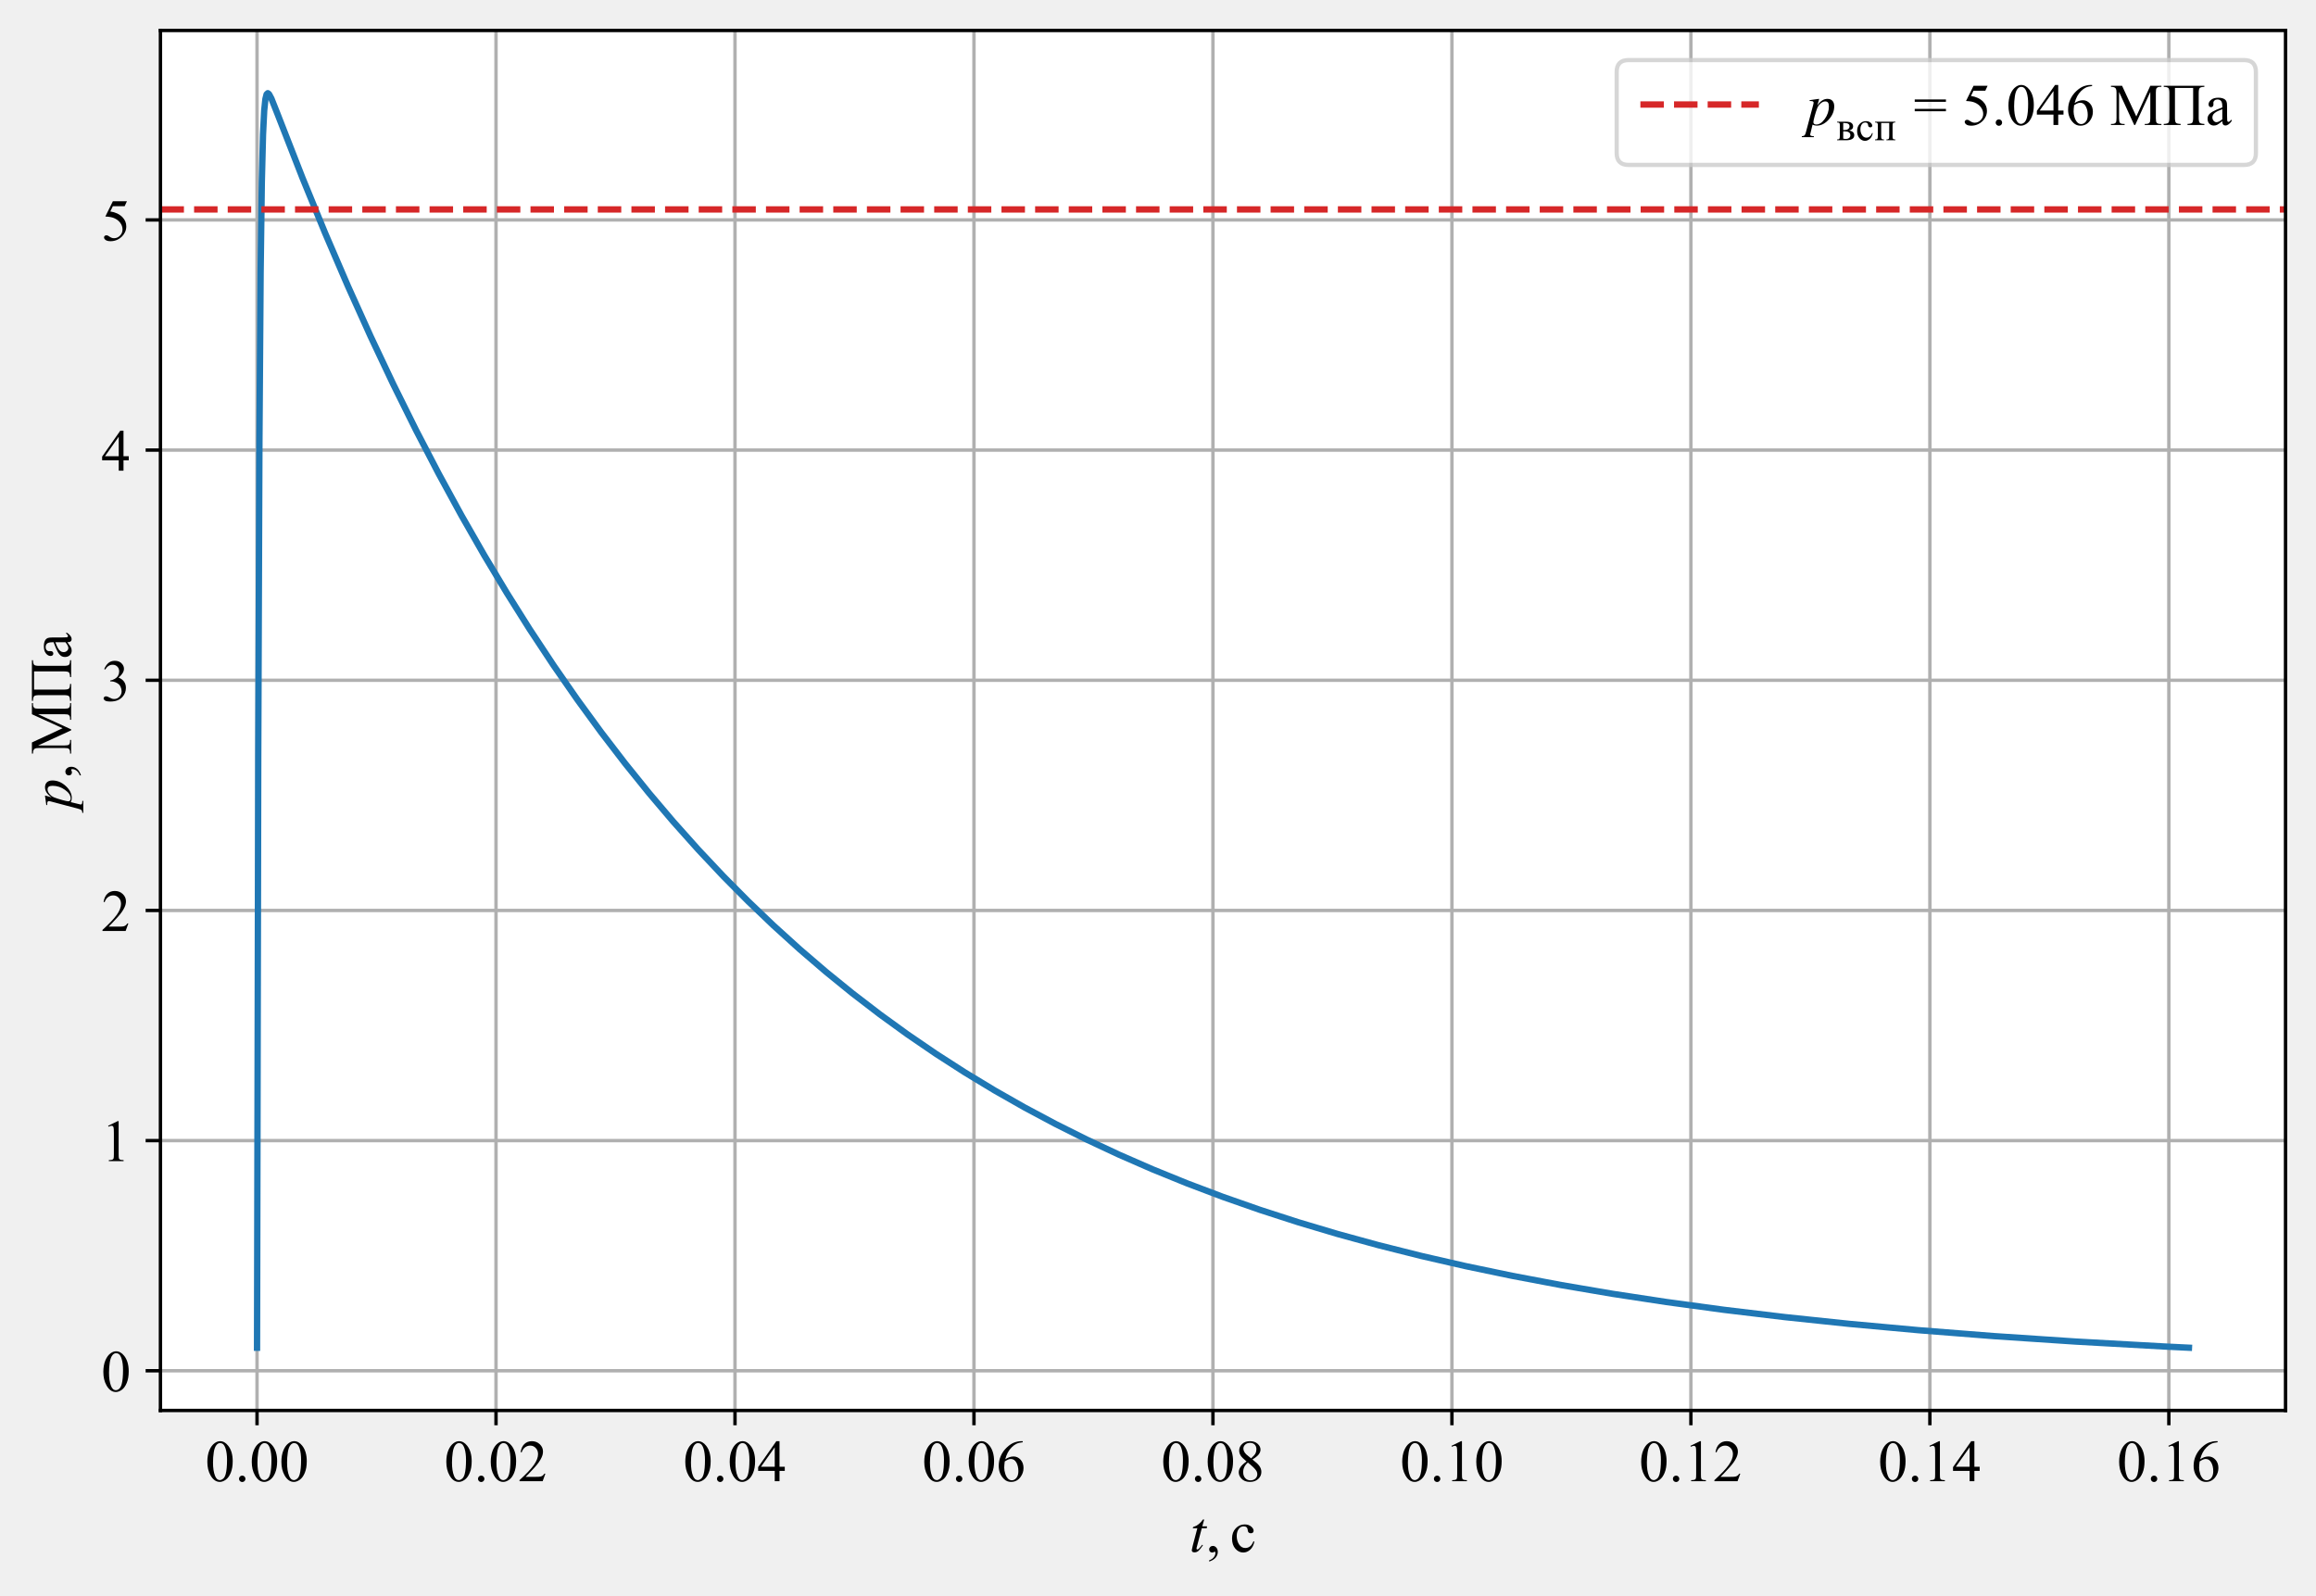
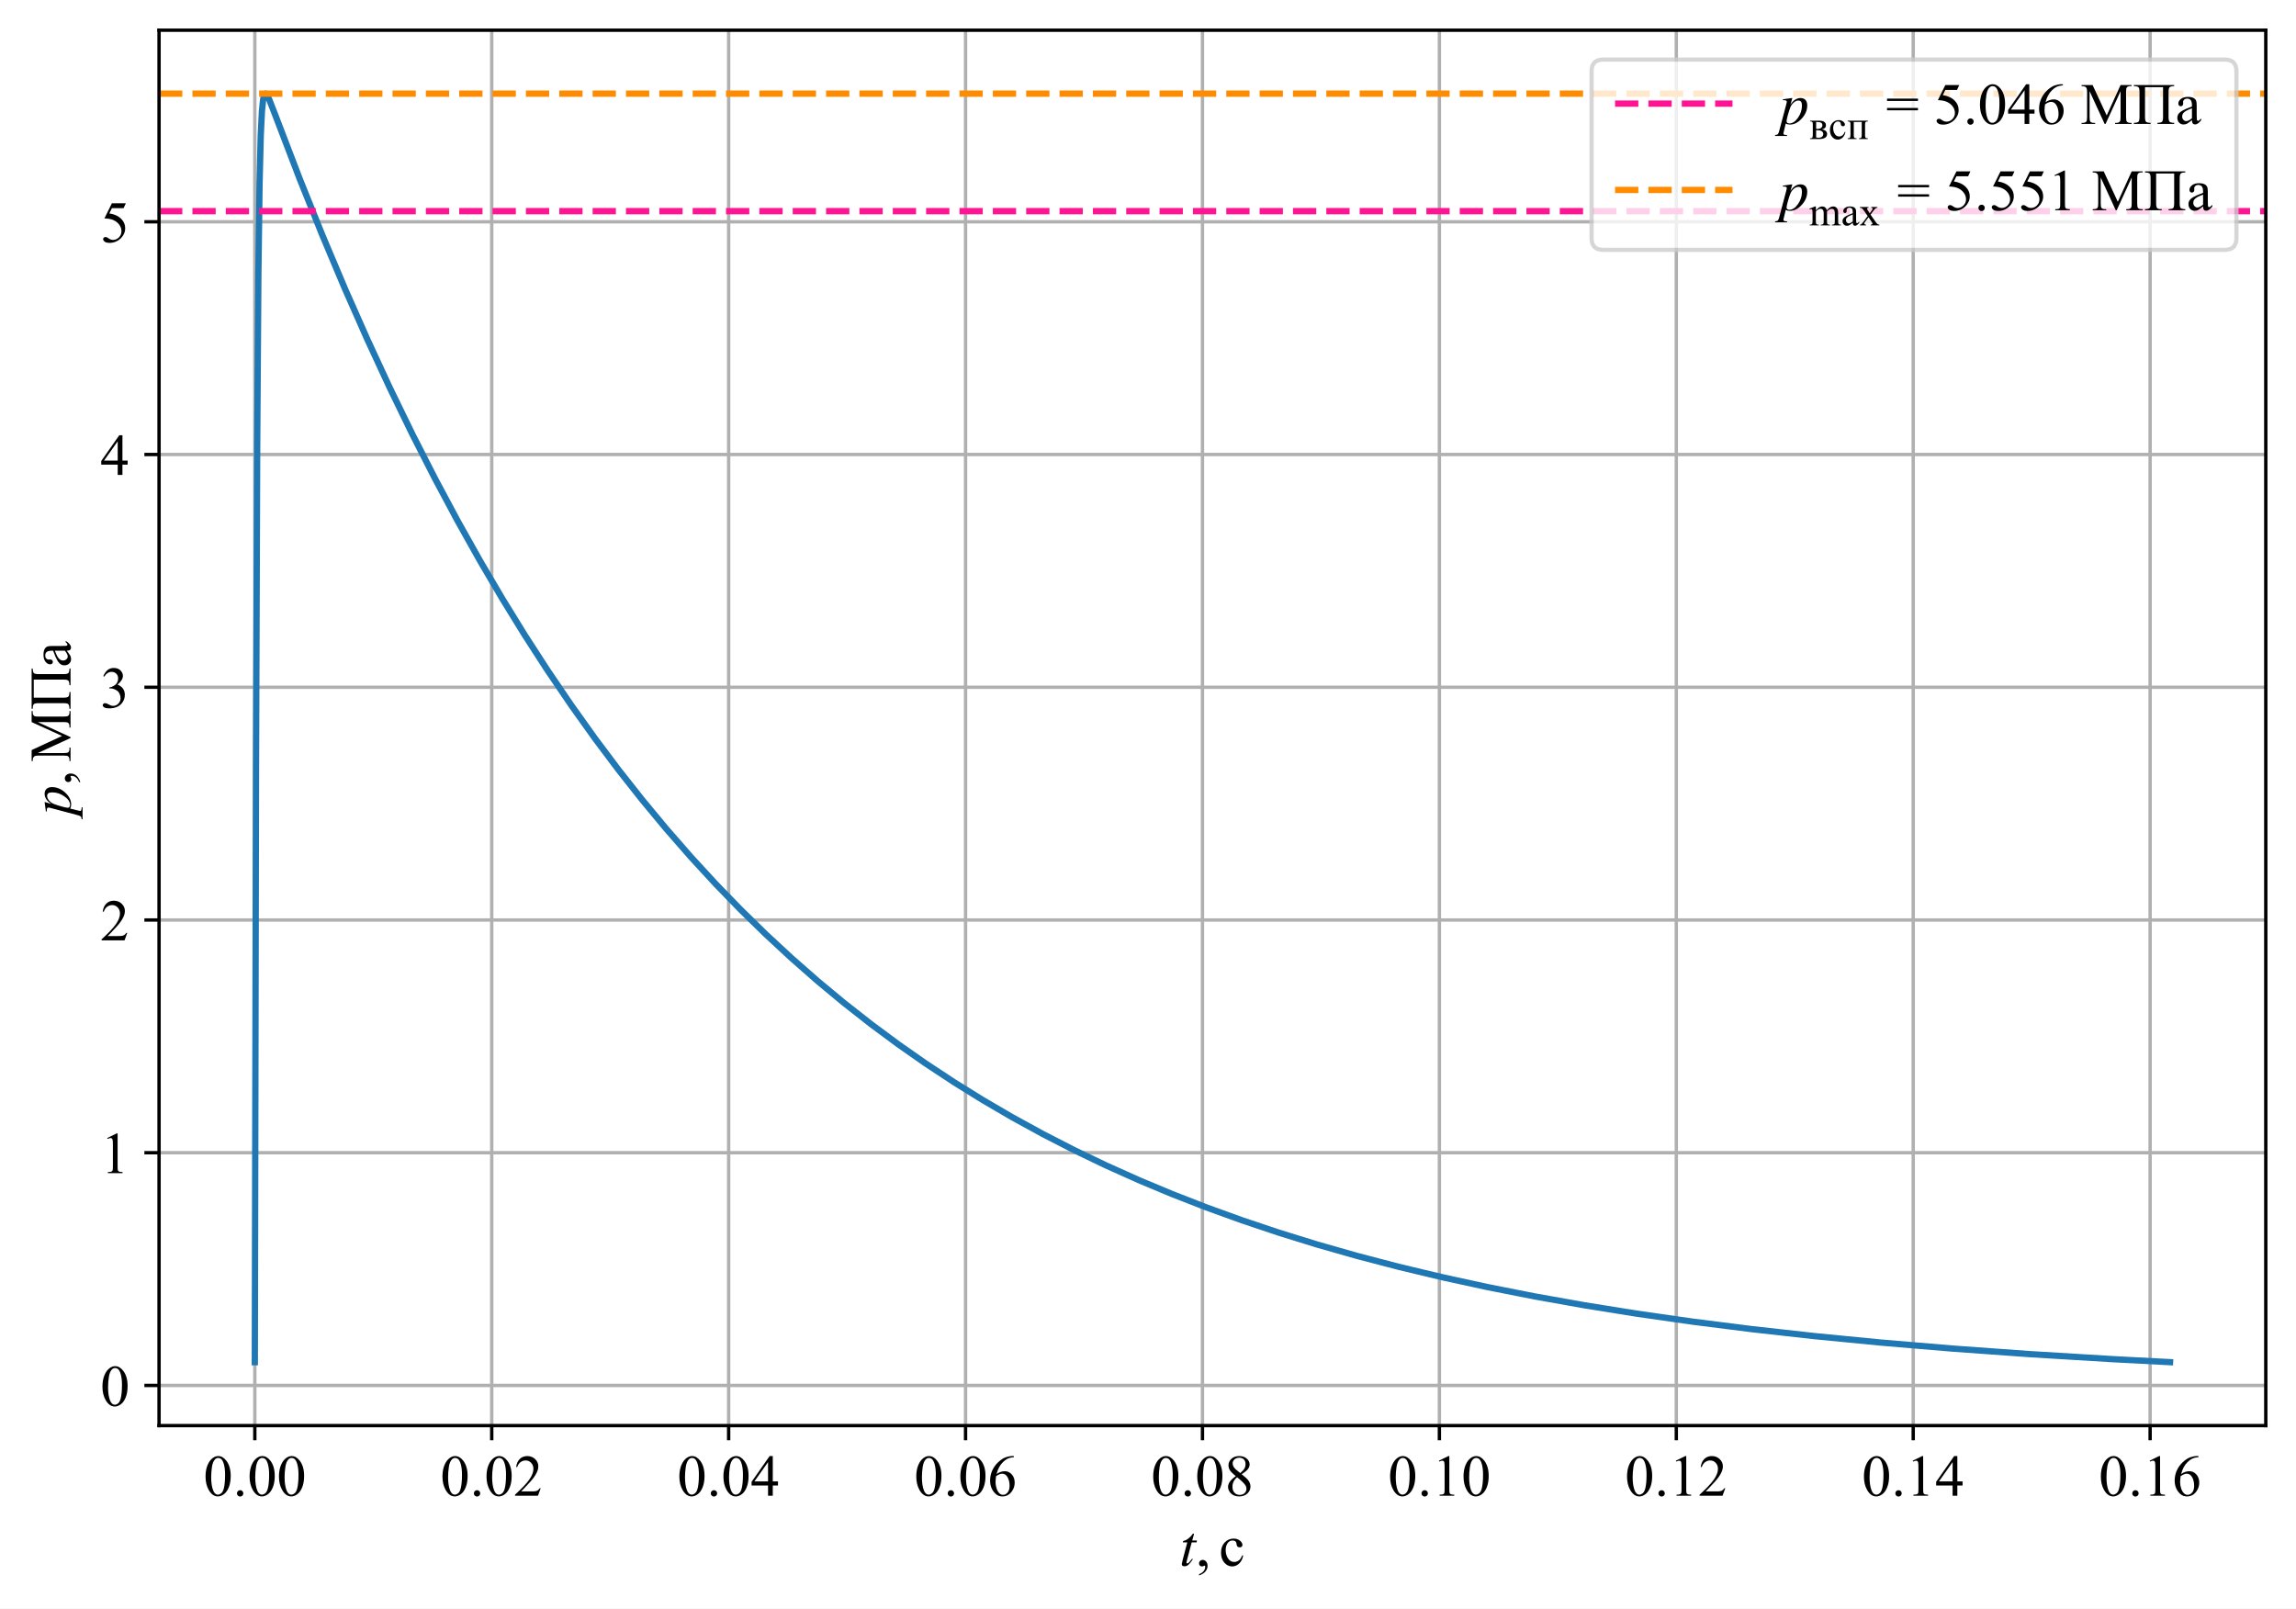
- <svg xmlns="http://www.w3.org/2000/svg" xmlns:xlink="http://www.w3.org/1999/xlink" width="547.316pt" height="376.992pt" viewBox="0 0 547.316 376.992" version="1.1">
+ <svg xmlns="http://www.w3.org/2000/svg" xmlns:xlink="http://www.w3.org/1999/xlink" width="547.316pt" height="383.472pt" viewBox="0 0 547.316 383.472" version="1.1">
  <defs>
    <style type="text/css">*{stroke-linejoin: round; stroke-linecap: butt}</style>
  </defs>
  <g id="figure_1">
    <g id="patch_1">
-       <path d="M 0 376.992  L 547.316 376.992  L 547.316 0  L 0 0  L 0 376.992  z " style="fill: none" />
+       <path d="M 0 383.472  L 547.316 383.472  L 547.316 0  L 0 0  z " style="fill: #ffffff" />
    </g>
    <g id="axes_1">
      <g id="patch_2">
-         <path d="M 37.916 333.36  L 540.116 333.36  L 540.116 7.2  L 37.916 7.2  z " style="fill: #ffffff" />
+         <path d="M 37.916 339.84  L 540.116 339.84  L 540.116 7.2  L 37.916 7.2  z " style="fill: #ffffff" />
      </g>
      <g id="matplotlib.axis_1">
        <g id="xtick_1">
          <g id="line2d_1">
-             <path d="M 60.743 333.36  L 60.743 7.2  " clip-path="url(#p60be73c084)" style="fill: none; stroke: #b0b0b0; stroke-width: 0.8; stroke-linecap: square" />
+             <path d="M 60.743 339.84  L 60.743 7.2  " clip-path="url(#p78698466e8)" style="fill: none; stroke: #b0b0b0; stroke-width: 0.8; stroke-linecap: square" />
          </g>
          <g id="line2d_2">
            <defs>
-               <path id="m0ed72c8ccd" d="M 0 0  L 0 3.5  " style="stroke: #000000; stroke-width: 0.8" />
-             </defs>
-             <g>
-               <use xlink:href="#m0ed72c8ccd" x="60.743" y="333.36" style="stroke: #000000; stroke-width: 0.8" />
+               <path id="m89fc73e737" d="M 0 0  L 0 3.5  " style="stroke: #000000; stroke-width: 0.8" />
+             </defs>
+             <g>
+               <use xlink:href="#m89fc73e737" x="60.743" y="339.84" style="stroke: #000000; stroke-width: 0.8" />
            </g>
          </g>
          <g id="text_1">
-             <g transform="translate(48.49321 350.0813)scale(0.14 -0.14)">
+             <g transform="translate(48.49321 356.5612) scale(0.14 -0.14)">
              <defs>
                <path id="TimesNewRomanPSMT-30" d="M 231 2094  Q 231 2819 450 3342  Q 669 3866 1031 4122  Q 1313 4325 1613 4325  Q 2100 4325 2488 3828  Q 2972 3213 2972 2159  Q 2972 1422 2759 906  Q 2547 391 2217 158  Q 1888 -75 1581 -75  Q 975 -75 572 641  Q 231 1244 231 2094  z M 844 2016  Q 844 1141 1059 588  Q 1238 122 1591 122  Q 1759 122 1940 273  Q 2122 425 2216 781  Q 2359 1319 2359 2297  Q 2359 3022 2209 3506  Q 2097 3866 1919 4016  Q 1791 4119 1609 4119  Q 1397 4119 1231 3928  Q 1006 3669 925 3112  Q 844 2556 844 2016  z " transform="scale(0.015625)" />
                <path id="TimesNewRomanPSMT-2e" d="M 800 606  Q 947 606 1047 504  Q 1147 403 1147 259  Q 1147 116 1045 14  Q 944 -88 800 -88  Q 656 -88 554 14  Q 453 116 453 259  Q 453 406 554 506  Q 656 606 800 606  z " transform="scale(0.015625)" />
              </defs>
              <use xlink:href="#TimesNewRomanPSMT-30" />
              <use xlink:href="#TimesNewRomanPSMT-2e" x="50" />
              <use xlink:href="#TimesNewRomanPSMT-30" x="75" />
              <use xlink:href="#TimesNewRomanPSMT-30" x="125" />
            </g>
          </g>
        </g>
        <g id="xtick_2">
          <g id="line2d_3">
-             <path d="M 117.218 333.36  L 117.218 7.2  " clip-path="url(#p60be73c084)" style="fill: none; stroke: #b0b0b0; stroke-width: 0.8; stroke-linecap: square" />
+             <path d="M 117.218 339.84  L 117.218 7.2  " clip-path="url(#p78698466e8)" style="fill: none; stroke: #b0b0b0; stroke-width: 0.8; stroke-linecap: square" />
          </g>
          <g id="line2d_4">
            <g>
-               <use xlink:href="#m0ed72c8ccd" x="117.218" y="333.36" style="stroke: #000000; stroke-width: 0.8" />
+               <use xlink:href="#m89fc73e737" x="117.218" y="339.84" style="stroke: #000000; stroke-width: 0.8" />
            </g>
          </g>
          <g id="text_2">
-             <g transform="translate(104.9681 350.0813)scale(0.14 -0.14)">
+             <g transform="translate(104.9681 356.5612) scale(0.14 -0.14)">
              <defs>
                <path id="TimesNewRomanPSMT-32" d="M 2934 816  L 2638 0  L 138 0  L 138 116  Q 1241 1122 1691 1759  Q 2141 2397 2141 2925  Q 2141 3328 1894 3587  Q 1647 3847 1303 3847  Q 991 3847 742 3664  Q 494 3481 375 3128  L 259 3128  Q 338 3706 661 4015  Q 984 4325 1469 4325  Q 1984 4325 2329 3994  Q 2675 3663 2675 3213  Q 2675 2891 2525 2569  Q 2294 2063 1775 1497  Q 997 647 803 472  L 1909 472  Q 2247 472 2383 497  Q 2519 522 2628 598  Q 2738 675 2819 816  L 2934 816  z " transform="scale(0.015625)" />
              </defs>
              <use xlink:href="#TimesNewRomanPSMT-30" />
              <use xlink:href="#TimesNewRomanPSMT-2e" x="50" />
              <use xlink:href="#TimesNewRomanPSMT-30" x="75" />
              <use xlink:href="#TimesNewRomanPSMT-32" x="125" />
            </g>
          </g>
        </g>
        <g id="xtick_3">
          <g id="line2d_5">
-             <path d="M 173.693 333.36  L 173.693 7.2  " clip-path="url(#p60be73c084)" style="fill: none; stroke: #b0b0b0; stroke-width: 0.8; stroke-linecap: square" />
+             <path d="M 173.693 339.84  L 173.693 7.2  " clip-path="url(#p78698466e8)" style="fill: none; stroke: #b0b0b0; stroke-width: 0.8; stroke-linecap: square" />
          </g>
          <g id="line2d_6">
            <g>
-               <use xlink:href="#m0ed72c8ccd" x="173.693" y="333.36" style="stroke: #000000; stroke-width: 0.8" />
+               <use xlink:href="#m89fc73e737" x="173.693" y="339.84" style="stroke: #000000; stroke-width: 0.8" />
            </g>
          </g>
          <g id="text_3">
-             <g transform="translate(161.443 350.0813)scale(0.14 -0.14)">
+             <g transform="translate(161.443 356.5612) scale(0.14 -0.14)">
              <defs>
                <path id="TimesNewRomanPSMT-34" d="M 2978 1563  L 2978 1119  L 2409 1119  L 2409 0  L 1894 0  L 1894 1119  L 100 1119  L 100 1519  L 2066 4325  L 2409 4325  L 2409 1563  L 2978 1563  z M 1894 1563  L 1894 3666  L 406 1563  L 1894 1563  z " transform="scale(0.015625)" />
              </defs>
              <use xlink:href="#TimesNewRomanPSMT-30" />
              <use xlink:href="#TimesNewRomanPSMT-2e" x="50" />
              <use xlink:href="#TimesNewRomanPSMT-30" x="75" />
              <use xlink:href="#TimesNewRomanPSMT-34" x="125" />
            </g>
          </g>
        </g>
        <g id="xtick_4">
          <g id="line2d_7">
-             <path d="M 230.168 333.36  L 230.168 7.2  " clip-path="url(#p60be73c084)" style="fill: none; stroke: #b0b0b0; stroke-width: 0.8; stroke-linecap: square" />
+             <path d="M 230.168 339.84  L 230.168 7.2  " clip-path="url(#p78698466e8)" style="fill: none; stroke: #b0b0b0; stroke-width: 0.8; stroke-linecap: square" />
          </g>
          <g id="line2d_8">
            <g>
-               <use xlink:href="#m0ed72c8ccd" x="230.168" y="333.36" style="stroke: #000000; stroke-width: 0.8" />
+               <use xlink:href="#m89fc73e737" x="230.168" y="339.84" style="stroke: #000000; stroke-width: 0.8" />
            </g>
          </g>
          <g id="text_4">
-             <g transform="translate(217.9179 350.0813)scale(0.14 -0.14)">
+             <g transform="translate(217.9179 356.5612) scale(0.14 -0.14)">
              <defs>
                <path id="TimesNewRomanPSMT-36" d="M 2869 4325  L 2869 4209  Q 2456 4169 2195 4045  Q 1934 3922 1679 3669  Q 1425 3416 1258 3105  Q 1091 2794 978 2366  Q 1428 2675 1881 2675  Q 2316 2675 2634 2325  Q 2953 1975 2953 1425  Q 2953 894 2631 456  Q 2244 -75 1606 -75  Q 1172 -75 869 213  Q 275 772 275 1663  Q 275 2231 503 2743  Q 731 3256 1154 3653  Q 1578 4050 1965 4187  Q 2353 4325 2688 4325  L 2869 4325  z M 925 2138  Q 869 1716 869 1456  Q 869 1156 980 804  Q 1091 453 1309 247  Q 1469 100 1697 100  Q 1969 100 2183 356  Q 2397 613 2397 1088  Q 2397 1622 2184 2012  Q 1972 2403 1581 2403  Q 1463 2403 1327 2353  Q 1191 2303 925 2138  z " transform="scale(0.015625)" />
              </defs>
              <use xlink:href="#TimesNewRomanPSMT-30" />
              <use xlink:href="#TimesNewRomanPSMT-2e" x="50" />
              <use xlink:href="#TimesNewRomanPSMT-30" x="75" />
              <use xlink:href="#TimesNewRomanPSMT-36" x="125" />
            </g>
          </g>
        </g>
        <g id="xtick_5">
          <g id="line2d_9">
-             <path d="M 286.643 333.36  L 286.643 7.2  " clip-path="url(#p60be73c084)" style="fill: none; stroke: #b0b0b0; stroke-width: 0.8; stroke-linecap: square" />
+             <path d="M 286.643 339.84  L 286.643 7.2  " clip-path="url(#p78698466e8)" style="fill: none; stroke: #b0b0b0; stroke-width: 0.8; stroke-linecap: square" />
          </g>
          <g id="line2d_10">
            <g>
-               <use xlink:href="#m0ed72c8ccd" x="286.643" y="333.36" style="stroke: #000000; stroke-width: 0.8" />
+               <use xlink:href="#m89fc73e737" x="286.643" y="339.84" style="stroke: #000000; stroke-width: 0.8" />
            </g>
          </g>
          <g id="text_5">
-             <g transform="translate(274.3928 350.0813)scale(0.14 -0.14)">
+             <g transform="translate(274.3928 356.5612) scale(0.14 -0.14)">
              <defs>
                <path id="TimesNewRomanPSMT-38" d="M 1228 2134  Q 725 2547 579 2797  Q 434 3047 434 3316  Q 434 3728 753 4026  Q 1072 4325 1600 4325  Q 2113 4325 2425 4047  Q 2738 3769 2738 3413  Q 2738 3175 2569 2928  Q 2400 2681 1866 2347  Q 2416 1922 2594 1678  Q 2831 1359 2831 1006  Q 2831 559 2490 242  Q 2150 -75 1597 -75  Q 994 -75 656 303  Q 388 606 388 966  Q 388 1247 577 1523  Q 766 1800 1228 2134  z M 1719 2469  Q 2094 2806 2194 3001  Q 2294 3197 2294 3444  Q 2294 3772 2109 3958  Q 1925 4144 1606 4144  Q 1288 4144 1088 3959  Q 888 3775 888 3528  Q 888 3366 970 3203  Q 1053 3041 1206 2894  L 1719 2469  z M 1375 2016  Q 1116 1797 991 1539  Q 866 1281 866 981  Q 866 578 1086 336  Q 1306 94 1647 94  Q 1984 94 2187 284  Q 2391 475 2391 747  Q 2391 972 2272 1150  Q 2050 1481 1375 2016  z " transform="scale(0.015625)" />
              </defs>
              <use xlink:href="#TimesNewRomanPSMT-30" />
              <use xlink:href="#TimesNewRomanPSMT-2e" x="50" />
              <use xlink:href="#TimesNewRomanPSMT-30" x="75" />
              <use xlink:href="#TimesNewRomanPSMT-38" x="125" />
            </g>
          </g>
        </g>
        <g id="xtick_6">
          <g id="line2d_11">
-             <path d="M 343.118 333.36  L 343.118 7.2  " clip-path="url(#p60be73c084)" style="fill: none; stroke: #b0b0b0; stroke-width: 0.8; stroke-linecap: square" />
+             <path d="M 343.118 339.84  L 343.118 7.2  " clip-path="url(#p78698466e8)" style="fill: none; stroke: #b0b0b0; stroke-width: 0.8; stroke-linecap: square" />
          </g>
          <g id="line2d_12">
            <g>
-               <use xlink:href="#m0ed72c8ccd" x="343.118" y="333.36" style="stroke: #000000; stroke-width: 0.8" />
+               <use xlink:href="#m89fc73e737" x="343.118" y="339.84" style="stroke: #000000; stroke-width: 0.8" />
            </g>
          </g>
          <g id="text_6">
-             <g transform="translate(330.8677 350.0813)scale(0.14 -0.14)">
+             <g transform="translate(330.8677 356.5612) scale(0.14 -0.14)">
              <defs>
                <path id="TimesNewRomanPSMT-31" d="M 750 3822  L 1781 4325  L 1884 4325  L 1884 747  Q 1884 391 1914 303  Q 1944 216 2037 169  Q 2131 122 2419 116  L 2419 0  L 825 0  L 825 116  Q 1125 122 1212 167  Q 1300 213 1334 289  Q 1369 366 1369 747  L 1369 3034  Q 1369 3497 1338 3628  Q 1316 3728 1258 3775  Q 1200 3822 1119 3822  Q 1003 3822 797 3725  L 750 3822  z " transform="scale(0.015625)" />
              </defs>
              <use xlink:href="#TimesNewRomanPSMT-30" />
              <use xlink:href="#TimesNewRomanPSMT-2e" x="50" />
              <use xlink:href="#TimesNewRomanPSMT-31" x="75" />
              <use xlink:href="#TimesNewRomanPSMT-30" x="125" />
            </g>
          </g>
        </g>
        <g id="xtick_7">
          <g id="line2d_13">
-             <path d="M 399.593 333.36  L 399.593 7.2  " clip-path="url(#p60be73c084)" style="fill: none; stroke: #b0b0b0; stroke-width: 0.8; stroke-linecap: square" />
+             <path d="M 399.593 339.84  L 399.593 7.2  " clip-path="url(#p78698466e8)" style="fill: none; stroke: #b0b0b0; stroke-width: 0.8; stroke-linecap: square" />
          </g>
          <g id="line2d_14">
            <g>
-               <use xlink:href="#m0ed72c8ccd" x="399.593" y="333.36" style="stroke: #000000; stroke-width: 0.8" />
+               <use xlink:href="#m89fc73e737" x="399.593" y="339.84" style="stroke: #000000; stroke-width: 0.8" />
            </g>
          </g>
          <g id="text_7">
-             <g transform="translate(387.3426 350.0813)scale(0.14 -0.14)">
+             <g transform="translate(387.3426 356.5612) scale(0.14 -0.14)">
              <use xlink:href="#TimesNewRomanPSMT-30" />
              <use xlink:href="#TimesNewRomanPSMT-2e" x="50" />
              <use xlink:href="#TimesNewRomanPSMT-31" x="75" />
              <use xlink:href="#TimesNewRomanPSMT-32" x="125" />
            </g>
          </g>
        </g>
        <g id="xtick_8">
          <g id="line2d_15">
-             <path d="M 456.068 333.36  L 456.068 7.2  " clip-path="url(#p60be73c084)" style="fill: none; stroke: #b0b0b0; stroke-width: 0.8; stroke-linecap: square" />
+             <path d="M 456.068 339.84  L 456.068 7.2  " clip-path="url(#p78698466e8)" style="fill: none; stroke: #b0b0b0; stroke-width: 0.8; stroke-linecap: square" />
          </g>
          <g id="line2d_16">
            <g>
-               <use xlink:href="#m0ed72c8ccd" x="456.068" y="333.36" style="stroke: #000000; stroke-width: 0.8" />
+               <use xlink:href="#m89fc73e737" x="456.068" y="339.84" style="stroke: #000000; stroke-width: 0.8" />
            </g>
          </g>
          <g id="text_8">
-             <g transform="translate(443.8175 350.0813)scale(0.14 -0.14)">
+             <g transform="translate(443.8175 356.5612) scale(0.14 -0.14)">
              <use xlink:href="#TimesNewRomanPSMT-30" />
              <use xlink:href="#TimesNewRomanPSMT-2e" x="50" />
              <use xlink:href="#TimesNewRomanPSMT-31" x="75" />
              <use xlink:href="#TimesNewRomanPSMT-34" x="125" />
            </g>
          </g>
        </g>
        <g id="xtick_9">
          <g id="line2d_17">
-             <path d="M 512.542 333.36  L 512.542 7.2  " clip-path="url(#p60be73c084)" style="fill: none; stroke: #b0b0b0; stroke-width: 0.8; stroke-linecap: square" />
+             <path d="M 512.542 339.84  L 512.542 7.2  " clip-path="url(#p78698466e8)" style="fill: none; stroke: #b0b0b0; stroke-width: 0.8; stroke-linecap: square" />
          </g>
          <g id="line2d_18">
            <g>
-               <use xlink:href="#m0ed72c8ccd" x="512.542" y="333.36" style="stroke: #000000; stroke-width: 0.8" />
+               <use xlink:href="#m89fc73e737" x="512.542" y="339.84" style="stroke: #000000; stroke-width: 0.8" />
            </g>
          </g>
          <g id="text_9">
-             <g transform="translate(500.2924 350.0813)scale(0.14 -0.14)">
+             <g transform="translate(500.2924 356.5612) scale(0.14 -0.14)">
              <use xlink:href="#TimesNewRomanPSMT-30" />
              <use xlink:href="#TimesNewRomanPSMT-2e" x="50" />
              <use xlink:href="#TimesNewRomanPSMT-31" x="75" />
              <use xlink:href="#TimesNewRomanPSMT-36" x="125" />
            </g>
          </g>
        </g>
        <g id="text_10">
-           <g transform="translate(281.1059 366.7972)scale(0.14 -0.14)">
+           <g transform="translate(281.1759 373.2772) scale(0.14 -0.14)">
            <defs>
              <path id="STIXGeneral-Italic-74" d="M 1894 2739  L 1862 2534  L 1325 2534  L 768 435  Q 755 384 755 346  Q 755 243 851 243  Q 928 243 1030 342  Q 1133 442 1370 749  L 1453 704  Q 1158 256 969 93  Q 781 -70 538 -70  Q 243 -70 243 166  Q 243 230 346 640  L 845 2534  L 365 2534  L 358 2573  Q 358 2688 570 2733  Q 730 2771 992 2979  Q 1254 3187 1421 3437  Q 1459 3494 1510 3494  Q 1568 3494 1568 3443  Q 1568 3411 1562 3398  L 1382 2739  L 1894 2739  z " transform="scale(0.015625)" />
              <path id="TimesNewRomanPSMT-2c" d="M 344 -1066  L 344 -928  Q 666 -822 842 -598  Q 1019 -375 1019 -125  Q 1019 -66 991 -25  Q 969 3 947 3  Q 913 3 797 -59  Q 741 -88 678 -88  Q 525 -88 434 3  Q 344 94 344 253  Q 344 406 461 515  Q 578 625 747 625  Q 953 625 1114 445  Q 1275 266 1275 -31  Q 1275 -353 1051 -629  Q 828 -906 344 -1066  z " transform="scale(0.015625)" />
              <path id="TimesNewRomanPSMT-441" d="M 2631 1088  Q 2516 522 2178 217  Q 1841 -88 1431 -88  Q 944 -88 581 321  Q 219 731 219 1428  Q 219 2103 620 2525  Q 1022 2947 1584 2947  Q 2006 2947 2278 2723  Q 2550 2500 2550 2259  Q 2550 2141 2473 2067  Q 2397 1994 2259 1994  Q 2075 1994 1981 2113  Q 1928 2178 1911 2362  Q 1894 2547 1784 2644  Q 1675 2738 1481 2738  Q 1169 2738 978 2506  Q 725 2200 725 1697  Q 725 1184 976 792  Q 1228 400 1656 400  Q 1963 400 2206 609  Q 2378 753 2541 1131  L 2631 1088  z " transform="scale(0.015625)" />
            </defs>
            <use xlink:href="#STIXGeneral-Italic-74" transform="translate(0 0.40625)" />
            <use xlink:href="#TimesNewRomanPSMT-2c" transform="translate(27.79999 0.40625)" />
-             <use xlink:href="#TimesNewRomanPSMT-441" transform="translate(68.35663 0.40625)" />
+             <use xlink:href="#TimesNewRomanPSMT-441" transform="translate(67.23998 0.40625)" />
          </g>
        </g>
      </g>
      <g id="matplotlib.axis_2">
        <g id="ytick_1">
          <g id="line2d_19">
-             <path d="M 37.916 323.974  L 540.116 323.974  " clip-path="url(#p60be73c084)" style="fill: none; stroke: #b0b0b0; stroke-width: 0.8; stroke-linecap: square" />
+             <path d="M 37.916 330.268  L 540.116 330.268  " clip-path="url(#p78698466e8)" style="fill: none; stroke: #b0b0b0; stroke-width: 0.8; stroke-linecap: square" />
          </g>
          <g id="line2d_20">
            <defs>
-               <path id="m0afa4d7037" d="M 0 0  L -3.5 0  " style="stroke: #000000; stroke-width: 0.8" />
-             </defs>
-             <g>
-               <use xlink:href="#m0afa4d7037" x="37.916" y="323.974" style="stroke: #000000; stroke-width: 0.8" />
+               <path id="m9d76bfafbb" d="M 0 0  L -3.5 0  " style="stroke: #000000; stroke-width: 0.8" />
+             </defs>
+             <g>
+               <use xlink:href="#m9d76bfafbb" x="37.916" y="330.268" style="stroke: #000000; stroke-width: 0.8" />
            </g>
          </g>
          <g id="text_11">
-             <g transform="translate(23.91594 328.835)scale(0.14 -0.14)">
+             <g transform="translate(23.91594 335.1285) scale(0.14 -0.14)">
              <use xlink:href="#TimesNewRomanPSMT-30" />
            </g>
          </g>
        </g>
        <g id="ytick_2">
          <g id="line2d_21">
-             <path d="M 37.916 269.576  L 540.116 269.576  " clip-path="url(#p60be73c084)" style="fill: none; stroke: #b0b0b0; stroke-width: 0.8; stroke-linecap: square" />
+             <path d="M 37.916 274.789  L 540.116 274.789  " clip-path="url(#p78698466e8)" style="fill: none; stroke: #b0b0b0; stroke-width: 0.8; stroke-linecap: square" />
          </g>
          <g id="line2d_22">
            <g>
-               <use xlink:href="#m0afa4d7037" x="37.916" y="269.576" style="stroke: #000000; stroke-width: 0.8" />
+               <use xlink:href="#m9d76bfafbb" x="37.916" y="274.789" style="stroke: #000000; stroke-width: 0.8" />
            </g>
          </g>
          <g id="text_12">
-             <g transform="translate(23.91594 274.4366)scale(0.14 -0.14)">
+             <g transform="translate(23.91594 279.6493) scale(0.14 -0.14)">
              <use xlink:href="#TimesNewRomanPSMT-31" />
            </g>
          </g>
        </g>
        <g id="ytick_3">
          <g id="line2d_23">
-             <path d="M 37.916 215.178  L 540.116 215.178  " clip-path="url(#p60be73c084)" style="fill: none; stroke: #b0b0b0; stroke-width: 0.8; stroke-linecap: square" />
+             <path d="M 37.916 219.31  L 540.116 219.31  " clip-path="url(#p78698466e8)" style="fill: none; stroke: #b0b0b0; stroke-width: 0.8; stroke-linecap: square" />
          </g>
          <g id="line2d_24">
            <g>
-               <use xlink:href="#m0afa4d7037" x="37.916" y="215.178" style="stroke: #000000; stroke-width: 0.8" />
+               <use xlink:href="#m9d76bfafbb" x="37.916" y="219.31" style="stroke: #000000; stroke-width: 0.8" />
            </g>
          </g>
          <g id="text_13">
-             <g transform="translate(23.91594 220.0381)scale(0.14 -0.14)">
+             <g transform="translate(23.91594 224.1701) scale(0.14 -0.14)">
              <use xlink:href="#TimesNewRomanPSMT-32" />
            </g>
          </g>
        </g>
        <g id="ytick_4">
          <g id="line2d_25">
-             <path d="M 37.916 160.779  L 540.116 160.779  " clip-path="url(#p60be73c084)" style="fill: none; stroke: #b0b0b0; stroke-width: 0.8; stroke-linecap: square" />
+             <path d="M 37.916 163.83  L 540.116 163.83  " clip-path="url(#p78698466e8)" style="fill: none; stroke: #b0b0b0; stroke-width: 0.8; stroke-linecap: square" />
          </g>
          <g id="line2d_26">
            <g>
-               <use xlink:href="#m0afa4d7037" x="37.916" y="160.779" style="stroke: #000000; stroke-width: 0.8" />
+               <use xlink:href="#m9d76bfafbb" x="37.916" y="163.83" style="stroke: #000000; stroke-width: 0.8" />
            </g>
          </g>
          <g id="text_14">
-             <g transform="translate(23.91594 165.6397)scale(0.14 -0.14)">
+             <g transform="translate(23.91594 168.6909) scale(0.14 -0.14)">
              <defs>
                <path id="TimesNewRomanPSMT-33" d="M 325 3431  Q 506 3859 782 4092  Q 1059 4325 1472 4325  Q 1981 4325 2253 3994  Q 2459 3747 2459 3466  Q 2459 3003 1878 2509  Q 2269 2356 2469 2072  Q 2669 1788 2669 1403  Q 2669 853 2319 450  Q 1863 -75 997 -75  Q 569 -75 414 31  Q 259 138 259 259  Q 259 350 332 419  Q 406 488 509 488  Q 588 488 669 463  Q 722 447 909 348  Q 1097 250 1169 231  Q 1284 197 1416 197  Q 1734 197 1970 444  Q 2206 691 2206 1028  Q 2206 1275 2097 1509  Q 2016 1684 1919 1775  Q 1784 1900 1550 2001  Q 1316 2103 1072 2103  L 972 2103  L 972 2197  Q 1219 2228 1467 2375  Q 1716 2522 1828 2728  Q 1941 2934 1941 3181  Q 1941 3503 1739 3701  Q 1538 3900 1238 3900  Q 753 3900 428 3381  L 325 3431  z " transform="scale(0.015625)" />
              </defs>
              <use xlink:href="#TimesNewRomanPSMT-33" />
            </g>
          </g>
        </g>
        <g id="ytick_5">
          <g id="line2d_27">
-             <path d="M 37.916 106.381  L 540.116 106.381  " clip-path="url(#p60be73c084)" style="fill: none; stroke: #b0b0b0; stroke-width: 0.8; stroke-linecap: square" />
+             <path d="M 37.916 108.351  L 540.116 108.351  " clip-path="url(#p78698466e8)" style="fill: none; stroke: #b0b0b0; stroke-width: 0.8; stroke-linecap: square" />
          </g>
          <g id="line2d_28">
            <g>
-               <use xlink:href="#m0afa4d7037" x="37.916" y="106.381" style="stroke: #000000; stroke-width: 0.8" />
+               <use xlink:href="#m9d76bfafbb" x="37.916" y="108.351" style="stroke: #000000; stroke-width: 0.8" />
            </g>
          </g>
          <g id="text_15">
-             <g transform="translate(23.91594 111.2412)scale(0.14 -0.14)">
+             <g transform="translate(23.91594 113.2117) scale(0.14 -0.14)">
              <use xlink:href="#TimesNewRomanPSMT-34" />
            </g>
          </g>
        </g>
        <g id="ytick_6">
          <g id="line2d_29">
-             <path d="M 37.916 51.982  L 540.116 51.982  " clip-path="url(#p60be73c084)" style="fill: none; stroke: #b0b0b0; stroke-width: 0.8; stroke-linecap: square" />
+             <path d="M 37.916 52.872  L 540.116 52.872  " clip-path="url(#p78698466e8)" style="fill: none; stroke: #b0b0b0; stroke-width: 0.8; stroke-linecap: square" />
          </g>
          <g id="line2d_30">
            <g>
-               <use xlink:href="#m0afa4d7037" x="37.916" y="51.982" style="stroke: #000000; stroke-width: 0.8" />
+               <use xlink:href="#m9d76bfafbb" x="37.916" y="52.872" style="stroke: #000000; stroke-width: 0.8" />
            </g>
          </g>
          <g id="text_16">
-             <g transform="translate(23.91594 56.8428)scale(0.14 -0.14)">
+             <g transform="translate(23.91594 57.73251) scale(0.14 -0.14)">
              <defs>
                <path id="TimesNewRomanPSMT-35" d="M 2778 4238  L 2534 3706  L 1259 3706  L 981 3138  Q 1809 3016 2294 2522  Q 2709 2097 2709 1522  Q 2709 1188 2573 903  Q 2438 619 2231 419  Q 2025 219 1772 97  Q 1413 -75 1034 -75  Q 653 -75 479 54  Q 306 184 306 341  Q 306 428 378 495  Q 450 563 559 563  Q 641 563 702 538  Q 763 513 909 409  Q 1144 247 1384 247  Q 1750 247 2026 523  Q 2303 800 2303 1197  Q 2303 1581 2056 1914  Q 1809 2247 1375 2428  Q 1034 2569 447 2591  L 1259 4238  L 2778 4238  z " transform="scale(0.015625)" />
              </defs>
              <use xlink:href="#TimesNewRomanPSMT-35" />
            </g>
          </g>
        </g>
        <g id="text_17">
-           <g transform="translate(16.92125 191.07)rotate(-90)scale(0.14 -0.14)">
+           <g transform="translate(16.92125 194.24) rotate(-90) scale(0.14 -0.14)">
            <defs>
              <path id="STIXGeneral-Italic-70" d="M 1376 2739  L 1190 2099  Q 1670 2822 2285 2822  Q 2637 2822 2829 2611  Q 3021 2400 3021 2022  Q 3021 1235 2422 582  Q 1824 -70 1120 -70  Q 890 -70 678 38  Q 422 -1018 422 -1024  Q 422 -1126 508 -1168  Q 595 -1210 819 -1210  L 819 -1312  L -480 -1312  L -480 -1210  Q -275 -1203 -188 -1120  Q -102 -1037 -45 -806  L 691 1958  Q 794 2330 794 2413  Q 794 2586 512 2586  L 371 2586  L 358 2682  L 1357 2822  Q 1389 2822 1389 2797  Q 1382 2765 1376 2739  z M 2445 2003  Q 2445 2285 2352 2416  Q 2259 2547 2048 2547  Q 1798 2547 1548 2329  Q 1299 2112 1184 1818  Q 1043 1453 905 953  Q 768 454 768 294  Q 768 186 854 118  Q 941 51 1075 51  Q 1574 51 2003 659  Q 2445 1274 2445 2003  z " transform="scale(0.015625)" />
              <path id="TimesNewRomanPSMT-41c" d="M 2619 0  L 981 3566  L 981 734  Q 981 344 1066 247  Q 1181 116 1431 116  L 1581 116  L 1581 0  L 106 0  L 106 116  L 256 116  Q 525 116 638 278  Q 706 378 706 734  L 706 3503  Q 706 3784 644 3909  Q 600 4000 483 4061  Q 366 4122 106 4122  L 106 4238  L 1306 4238  L 2844 922  L 4356 4238  L 5556 4238  L 5556 4122  L 5409 4122  Q 5138 4122 5025 3959  Q 4956 3859 4956 3503  L 4956 734  Q 4956 344 5044 247  Q 5159 116 5409 116  L 5556 116  L 5556 0  L 3756 0  L 3756 116  L 3906 116  Q 4178 116 4288 278  Q 4356 378 4356 734  L 4356 3566  L 2722 0  L 2619 0  z " transform="scale(0.015625)" />
              <path id="TimesNewRomanPSMT-41f" d="M 3294 4006  L 1328 4006  L 1328 772  Q 1328 353 1436 240  Q 1544 128 1941 116  L 1941 0  L 116 0  L 116 116  Q 509 128 618 240  Q 728 353 728 772  L 728 3466  Q 728 3884 618 3996  Q 509 4109 116 4122  L 116 4238  L 4506 4238  L 4506 4122  Q 4113 4109 4003 3996  Q 3894 3884 3894 3466  L 3894 772  Q 3894 353 4003 240  Q 4113 128 4506 116  L 4506 0  L 2684 0  L 2684 116  Q 3075 128 3184 239  Q 3294 350 3294 772  L 3294 4006  z " transform="scale(0.015625)" />
              <path id="TimesNewRomanPSMT-430" d="M 1822 413  Q 1381 72 1269 19  Q 1100 -59 909 -59  Q 613 -59 420 144  Q 228 347 228 678  Q 228 888 322 1041  Q 450 1253 767 1440  Q 1084 1628 1822 1897  L 1822 2009  Q 1822 2438 1686 2597  Q 1550 2756 1291 2756  Q 1094 2756 978 2650  Q 859 2544 859 2406  L 866 2225  Q 866 2081 792 2003  Q 719 1925 600 1925  Q 484 1925 411 2006  Q 338 2088 338 2228  Q 338 2497 613 2722  Q 888 2947 1384 2947  Q 1766 2947 2009 2819  Q 2194 2722 2281 2516  Q 2338 2381 2338 1966  L 2338 994  Q 2338 584 2353 492  Q 2369 400 2405 369  Q 2441 338 2488 338  Q 2538 338 2575 359  Q 2641 400 2828 588  L 2828 413  Q 2478 -56 2159 -56  Q 2006 -56 1915 50  Q 1825 156 1822 413  z M 1822 616  L 1822 1706  Q 1350 1519 1213 1441  Q 966 1303 859 1153  Q 753 1003 753 825  Q 753 600 887 451  Q 1022 303 1197 303  Q 1434 303 1822 616  z " transform="scale(0.015625)" />
            </defs>
            <use xlink:href="#STIXGeneral-Italic-70" transform="translate(0 0.78125)" />
            <use xlink:href="#TimesNewRomanPSMT-2c" transform="translate(50.39999 0.78125)" />
-             <use xlink:href="#TimesNewRomanPSMT-41c" transform="translate(90.95664 0.78125)" />
-             <use xlink:href="#TimesNewRomanPSMT-41f" transform="translate(179.8726 0.78125)" />
-             <use xlink:href="#TimesNewRomanPSMT-430" transform="translate(252.0894 0.78125)" />
+             <use xlink:href="#TimesNewRomanPSMT-41c" transform="translate(89.83999 0.78125)" />
+             <use xlink:href="#TimesNewRomanPSMT-41f" transform="translate(178.756 0.78125)" />
+             <use xlink:href="#TimesNewRomanPSMT-430" transform="translate(250.9728 0.78125)" />
          </g>
        </g>
      </g>
      <g id="line2d_31">
-         <path d="M 60.743 318.535  L 61.026 179.295  L 61.308 104.411  L 61.591 64.302  L 61.873 42.981  L 62.156 31.812  L 62.438 26.128  L 62.721 23.406  L 63.003 22.284  L 63.286 22.025  L 63.568 22.233  L 64.133 23.284  L 65.546 26.844  L 71.479 42.04  L 76.847 55.125  L 82.214 67.603  L 87.582 79.502  L 92.95 90.848  L 98.318 101.668  L 103.686 111.986  L 109.053 121.825  L 114.421 131.207  L 119.789 140.154  L 125.157 148.685  L 130.807 157.238  L 136.457 165.374  L 142.108 173.113  L 147.758 180.474  L 153.408 187.476  L 159.059 194.136  L 164.992 200.78  L 170.924 207.084  L 176.857 213.066  L 182.79 218.741  L 189.005 224.375  L 195.221 229.708  L 201.436 234.755  L 207.934 239.743  L 214.432 244.452  L 221.212 249.085  L 227.993 253.448  L 235.055 257.723  L 242.118 261.739  L 249.464 265.658  L 256.809 269.33  L 264.437 272.898  L 272.348 276.353  L 280.54 279.685  L 289.016 282.887  L 297.774 285.952  L 306.814 288.877  L 316.137 291.657  L 325.743 294.292  L 335.914 296.848  L 346.367 299.246  L 357.385 301.544  L 368.968 303.73  L 381.116 305.795  L 393.829 307.73  L 407.39 309.568  L 421.798 311.293  L 437.054 312.895  L 453.44 314.391  L 471.239 315.789  L 490.45 317.069  L 511.356 318.236  L 517.289 318.529  L 517.289 318.529  " clip-path="url(#p60be73c084)" style="fill: none; stroke: #1f77b4; stroke-width: 1.5; stroke-linecap: square" />
+         <path d="M 60.743 324.72  L 61.026 182.714  L 61.308 106.343  L 61.591 65.436  L 61.873 43.692  L 62.156 32.301  L 62.438 26.504  L 62.721 23.728  L 63.003 22.583  L 63.286 22.32  L 63.568 22.532  L 64.133 23.604  L 65.546 27.234  L 71.479 42.732  L 76.847 56.077  L 82.214 68.803  L 87.582 80.938  L 92.95 92.51  L 98.318 103.545  L 103.686 114.068  L 109.053 124.102  L 114.421 133.671  L 119.789 142.795  L 125.157 151.496  L 130.525 159.793  L 136.175 168.111  L 141.825 176.024  L 147.476 183.55  L 153.126 190.709  L 158.776 197.519  L 164.709 204.312  L 170.642 210.757  L 176.575 216.872  L 182.507 222.675  L 188.723 228.435  L 194.938 233.888  L 201.154 239.048  L 207.651 244.148  L 214.149 248.962  L 220.647 253.508  L 227.428 257.98  L 234.208 262.192  L 241.271 266.318  L 248.616 270.345  L 255.962 274.118  L 263.59 277.784  L 271.5 281.334  L 279.41 284.644  L 287.603 287.836  L 296.079 290.904  L 304.837 293.841  L 313.877 296.643  L 323.483 299.384  L 333.371 301.973  L 343.824 304.474  L 354.56 306.813  L 365.86 309.046  L 377.726 311.162  L 390.157 313.153  L 403.435 315.051  L 417.561 316.84  L 432.534 318.507  L 448.355 320.045  L 465.588 321.491  L 483.952 322.808  L 504.01 324.022  L 517.289 324.715  L 517.289 324.715  " clip-path="url(#p78698466e8)" style="fill: none; stroke: #1f77b4; stroke-width: 1.5; stroke-linecap: square" />
      </g>
      <g id="line2d_32">
-         <path d="M 37.916 49.495  L 540.116 49.495  " clip-path="url(#p60be73c084)" style="fill: none; stroke-dasharray: 5.55,2.4; stroke-dashoffset: 0; stroke: #d62728; stroke-width: 1.5" />
+         <path d="M 37.916 50.335  L 540.116 50.335  " clip-path="url(#p78698466e8)" style="fill: none; stroke-dasharray: 5.55,2.4; stroke-dashoffset: 0; stroke: #ff1493; stroke-width: 1.5" />
+       </g>
+       <g id="line2d_33">
+         <path d="M 37.916 22.32  L 540.116 22.32  " clip-path="url(#p78698466e8)" style="fill: none; stroke-dasharray: 5.55,2.4; stroke-dashoffset: 0; stroke: #ff8c00; stroke-width: 1.5" />
      </g>
      <g id="patch_3">
-         <path d="M 37.916 333.36  L 37.916 7.2  " style="fill: none; stroke: #000000; stroke-width: 0.8; stroke-linejoin: miter; stroke-linecap: square" />
+         <path d="M 37.916 339.84  L 37.916 7.2  " style="fill: none; stroke: #000000; stroke-width: 0.8; stroke-linejoin: miter; stroke-linecap: square" />
      </g>
      <g id="patch_4">
-         <path d="M 540.116 333.36  L 540.116 7.2  " style="fill: none; stroke: #000000; stroke-width: 0.8; stroke-linejoin: miter; stroke-linecap: square" />
+         <path d="M 540.116 339.84  L 540.116 7.2  " style="fill: none; stroke: #000000; stroke-width: 0.8; stroke-linejoin: miter; stroke-linecap: square" />
      </g>
      <g id="patch_5">
-         <path d="M 37.916 333.36  L 540.116 333.36  " style="fill: none; stroke: #000000; stroke-width: 0.8; stroke-linejoin: miter; stroke-linecap: square" />
+         <path d="M 37.916 339.84  L 540.116 339.84  " style="fill: none; stroke: #000000; stroke-width: 0.8; stroke-linejoin: miter; stroke-linecap: square" />
      </g>
      <g id="patch_6">
        <path d="M 37.916 7.2  L 540.116 7.2  " style="fill: none; stroke: #000000; stroke-width: 0.8; stroke-linejoin: miter; stroke-linecap: square" />
      </g>
      <g id="legend_1">
        <g id="patch_7">
-           <path d="M 384.856 38.98  L 530.316 38.98  Q 533.116 38.98 533.116 36.18  L 533.116 17  Q 533.116 14.2 530.316 14.2  L 384.856 14.2  Q 382.056 14.2 382.056 17  L 382.056 36.18  Q 382.056 38.98 384.856 38.98  z " style="fill: #ffffff; opacity: 0.8; stroke: #cccccc; stroke-linejoin: miter" />
-         </g>
-         <g id="line2d_33">
-           <path d="M 387.656 24.7  L 401.656 24.7  L 415.656 24.7  " style="fill: none; stroke-dasharray: 5.55,2.4; stroke-dashoffset: 0; stroke: #d62728; stroke-width: 1.5" />
+           <path d="M 382.196 59.56  L 530.316 59.56  Q 533.116 59.56 533.116 56.76  L 533.116 17  Q 533.116 14.2 530.316 14.2  L 382.196 14.2  Q 379.396 14.2 379.396 17  L 379.396 56.76  Q 379.396 59.56 382.196 59.56  z " style="fill: #ffffff; opacity: 0.8; stroke: #cccccc; stroke-linejoin: miter" />
+         </g>
+         <g id="line2d_34">
+           <path d="M 384.996 24.7  L 398.996 24.7  L 412.996 24.7  " style="fill: none; stroke-dasharray: 5.55,2.4; stroke-dashoffset: 0; stroke: #ff1493; stroke-width: 1.5" />
        </g>
        <g id="text_18">
-           <g transform="translate(426.8559 29.6)scale(0.14 -0.14)">
+           <g transform="translate(424.1959 29.6) scale(0.14 -0.14)">
            <defs>
              <path id="TimesNewRomanPSMT-432" d="M 2016 1513  Q 2800 1350 2800 778  Q 2800 388 2473 194  Q 2147 0 1563 0  L 150 0  L 150 116  Q 428 116 501 220  Q 575 325 575 672  L 575 2191  Q 575 2528 542 2587  Q 509 2647 439 2695  Q 369 2744 150 2744  L 150 2863  L 1469 2863  Q 1850 2863 2086 2803  Q 2322 2744 2473 2569  Q 2625 2394 2625 2144  Q 2625 1656 2016 1513  z M 1094 1584  Q 1231 1581 1259 1581  Q 1688 1581 1878 1745  Q 2069 1909 2069 2144  Q 2069 2416 1875 2537  Q 1681 2659 1256 2659  L 1094 2659  L 1094 1584  z M 1094 253  Q 1250 203 1466 203  Q 1838 203 2019 365  Q 2200 528 2200 784  Q 2200 1072 1965 1225  Q 1731 1378 1316 1378  Q 1213 1378 1094 1372  L 1094 253  z " transform="scale(0.015625)" />
              <path id="TimesNewRomanPSMT-43f" d="M 2331 2659  L 1094 2659  L 1094 672  Q 1094 341 1128 277  Q 1163 213 1236 164  Q 1309 116 1528 116  L 1528 0  L 144 0  L 144 116  Q 422 116 500 217  Q 578 319 578 672  L 578 2191  Q 578 2525 543 2586  Q 509 2647 437 2695  Q 366 2744 144 2744  L 144 2863  L 3281 2863  L 3281 2744  Q 3072 2744 3000 2701  Q 2928 2659 2887 2596  Q 2847 2534 2847 2191  L 2847 672  Q 2847 341 2881 277  Q 2916 213 2989 164  Q 3063 116 3281 116  L 3281 0  L 1897 0  L 1897 116  Q 2156 116 2243 211  Q 2331 306 2331 672  L 2331 2659  z " transform="scale(0.015625)" />
              <path id="TimesNewRomanPSMT-20" transform="scale(0.015625)" />
              <path id="TimesNewRomanPSMT-3d" d="M 116 2759  L 3488 2759  L 3488 2503  L 116 2503  L 116 2759  z M 116 1741  L 3488 1741  L 3488 1484  L 116 1484  L 116 1741  z " transform="scale(0.015625)" />
            </defs>
            <use xlink:href="#STIXGeneral-Italic-70" transform="translate(0 0.421875)" />
-             <use xlink:href="#TimesNewRomanPSMT-432" transform="translate(50.39999 -25.34062)scale(0.7)" />
-             <use xlink:href="#TimesNewRomanPSMT-441" transform="translate(83.45175 -25.34062)scale(0.7)" />
-             <use xlink:href="#TimesNewRomanPSMT-43f" transform="translate(114.5211 -25.34062)scale(0.7)" />
+             <use xlink:href="#TimesNewRomanPSMT-432" transform="translate(50.39999 -25.34062) scale(0.7)" />
+             <use xlink:href="#TimesNewRomanPSMT-441" transform="translate(83.45175 -25.34062) scale(0.7)" />
+             <use xlink:href="#TimesNewRomanPSMT-43f" transform="translate(114.5211 -25.34062) scale(0.7)" />
            <use xlink:href="#TimesNewRomanPSMT-20" transform="translate(156.2758 0.421875)" />
            <use xlink:href="#TimesNewRomanPSMT-3d" transform="translate(181.2758 0.421875)" />
            <use xlink:href="#TimesNewRomanPSMT-20" transform="translate(237.6723 0.421875)" />
            <use xlink:href="#TimesNewRomanPSMT-35" transform="translate(262.6723 0.421875)" />
            <use xlink:href="#TimesNewRomanPSMT-2e" transform="translate(312.6723 0.421875)" />
            <use xlink:href="#TimesNewRomanPSMT-30" transform="translate(337.6723 0.421875)" />
            <use xlink:href="#TimesNewRomanPSMT-34" transform="translate(387.6723 0.421875)" />
            <use xlink:href="#TimesNewRomanPSMT-36" transform="translate(437.6723 0.421875)" />
            <use xlink:href="#TimesNewRomanPSMT-20" transform="translate(487.6723 0.421875)" />
            <use xlink:href="#TimesNewRomanPSMT-41c" transform="translate(512.6723 0.421875)" />
            <use xlink:href="#TimesNewRomanPSMT-41f" transform="translate(601.5883 0.421875)" />
            <use xlink:href="#TimesNewRomanPSMT-430" transform="translate(673.8051 0.421875)" />
          </g>
        </g>
+         <g id="line2d_35">
+           <path d="M 384.996 45.28  L 398.996 45.28  L 412.996 45.28  " style="fill: none; stroke-dasharray: 5.55,2.4; stroke-dashoffset: 0; stroke: #ff8c00; stroke-width: 1.5" />
+         </g>
+         <g id="text_19">
+           <g transform="translate(424.1959 50.18) scale(0.14 -0.14)">
+             <defs>
+               <path id="TimesNewRomanPSMT-6d" d="M 1050 2338  Q 1363 2650 1419 2697  Q 1559 2816 1721 2881  Q 1884 2947 2044 2947  Q 2313 2947 2506 2790  Q 2700 2634 2766 2338  Q 3088 2713 3309 2830  Q 3531 2947 3766 2947  Q 3994 2947 4170 2830  Q 4347 2713 4450 2447  Q 4519 2266 4519 1878  L 4519 647  Q 4519 378 4559 278  Q 4591 209 4675 161  Q 4759 113 4950 113  L 4950 0  L 3538 0  L 3538 113  L 3597 113  Q 3781 113 3884 184  Q 3956 234 3988 344  Q 4000 397 4000 647  L 4000 1878  Q 4000 2228 3916 2372  Q 3794 2572 3525 2572  Q 3359 2572 3192 2489  Q 3025 2406 2788 2181  L 2781 2147  L 2788 2013  L 2788 647  Q 2788 353 2820 281  Q 2853 209 2943 161  Q 3034 113 3253 113  L 3253 0  L 1806 0  L 1806 113  Q 2044 113 2133 169  Q 2222 225 2256 338  Q 2272 391 2272 647  L 2272 1878  Q 2272 2228 2169 2381  Q 2031 2581 1784 2581  Q 1616 2581 1450 2491  Q 1191 2353 1050 2181  L 1050 647  Q 1050 366 1089 281  Q 1128 197 1204 155  Q 1281 113 1516 113  L 1516 0  L 100 0  L 100 113  Q 297 113 375 155  Q 453 197 493 289  Q 534 381 534 647  L 534 1741  Q 534 2213 506 2350  Q 484 2453 437 2492  Q 391 2531 309 2531  Q 222 2531 100 2484  L 53 2597  L 916 2947  L 1050 2947  L 1050 2338  z " transform="scale(0.015625)" />
+               <path id="TimesNewRomanPSMT-61" d="M 1822 413  Q 1381 72 1269 19  Q 1100 -59 909 -59  Q 613 -59 420 144  Q 228 347 228 678  Q 228 888 322 1041  Q 450 1253 767 1440  Q 1084 1628 1822 1897  L 1822 2009  Q 1822 2438 1686 2597  Q 1550 2756 1291 2756  Q 1094 2756 978 2650  Q 859 2544 859 2406  L 866 2225  Q 866 2081 792 2003  Q 719 1925 600 1925  Q 484 1925 411 2006  Q 338 2088 338 2228  Q 338 2497 613 2722  Q 888 2947 1384 2947  Q 1766 2947 2009 2819  Q 2194 2722 2281 2516  Q 2338 2381 2338 1966  L 2338 994  Q 2338 584 2353 492  Q 2369 400 2405 369  Q 2441 338 2488 338  Q 2538 338 2575 359  Q 2641 400 2828 588  L 2828 413  Q 2478 -56 2159 -56  Q 2006 -56 1915 50  Q 1825 156 1822 413  z M 1822 616  L 1822 1706  Q 1350 1519 1213 1441  Q 966 1303 859 1153  Q 753 1003 753 825  Q 753 600 887 451  Q 1022 303 1197 303  Q 1434 303 1822 616  z " transform="scale(0.015625)" />
+               <path id="TimesNewRomanPSMT-78" d="M 84 2863  L 1431 2863  L 1431 2747  Q 1303 2747 1251 2703  Q 1200 2659 1200 2588  Q 1200 2513 1309 2356  Q 1344 2306 1413 2200  L 1616 1875  L 1850 2200  Q 2075 2509 2075 2591  Q 2075 2656 2022 2701  Q 1969 2747 1850 2747  L 1850 2863  L 2819 2863  L 2819 2747  Q 2666 2738 2553 2663  Q 2400 2556 2134 2200  L 1744 1678  L 2456 653  Q 2719 275 2831 198  Q 2944 122 3122 113  L 3122 0  L 1772 0  L 1772 113  Q 1913 113 1991 175  Q 2050 219 2050 291  Q 2050 363 1850 653  L 1431 1266  L 972 653  Q 759 369 759 316  Q 759 241 829 180  Q 900 119 1041 113  L 1041 0  L 106 0  L 106 113  Q 219 128 303 191  Q 422 281 703 653  L 1303 1450  L 759 2238  Q 528 2575 401 2661  Q 275 2747 84 2747  L 84 2863  z " transform="scale(0.015625)" />
+             </defs>
+             <use xlink:href="#STIXGeneral-Italic-70" transform="translate(0 0.421875)" />
+             <use xlink:href="#TimesNewRomanPSMT-6d" transform="translate(50.39999 -25.34062) scale(0.7)" />
+             <use xlink:href="#TimesNewRomanPSMT-61" transform="translate(104.8482 -25.34062) scale(0.7)" />
+             <use xlink:href="#TimesNewRomanPSMT-78" transform="translate(135.9176 -25.34062) scale(0.7)" />
+             <use xlink:href="#TimesNewRomanPSMT-20" transform="translate(175.2113 0.421875)" />
+             <use xlink:href="#TimesNewRomanPSMT-3d" transform="translate(200.2113 0.421875)" />
+             <use xlink:href="#TimesNewRomanPSMT-20" transform="translate(256.6078 0.421875)" />
+             <use xlink:href="#TimesNewRomanPSMT-35" transform="translate(281.6078 0.421875)" />
+             <use xlink:href="#TimesNewRomanPSMT-2e" transform="translate(331.6078 0.421875)" />
+             <use xlink:href="#TimesNewRomanPSMT-35" transform="translate(356.6078 0.421875)" />
+             <use xlink:href="#TimesNewRomanPSMT-35" transform="translate(406.6078 0.421875)" />
+             <use xlink:href="#TimesNewRomanPSMT-31" transform="translate(456.6078 0.421875)" />
+             <use xlink:href="#TimesNewRomanPSMT-20" transform="translate(506.6078 0.421875)" />
+             <use xlink:href="#TimesNewRomanPSMT-41c" transform="translate(531.6078 0.421875)" />
+             <use xlink:href="#TimesNewRomanPSMT-41f" transform="translate(620.5238 0.421875)" />
+             <use xlink:href="#TimesNewRomanPSMT-430" transform="translate(692.7406 0.421875)" />
+           </g>
+         </g>
      </g>
    </g>
  </g>
  <defs>
-     <clipPath id="p60be73c084">
-       <rect x="37.916" y="7.2" width="502.2" height="326.16" />
+     <clipPath id="p78698466e8">
+       <rect x="37.916" y="7.2" width="502.2" height="332.64" />
    </clipPath>
  </defs>
</svg>
